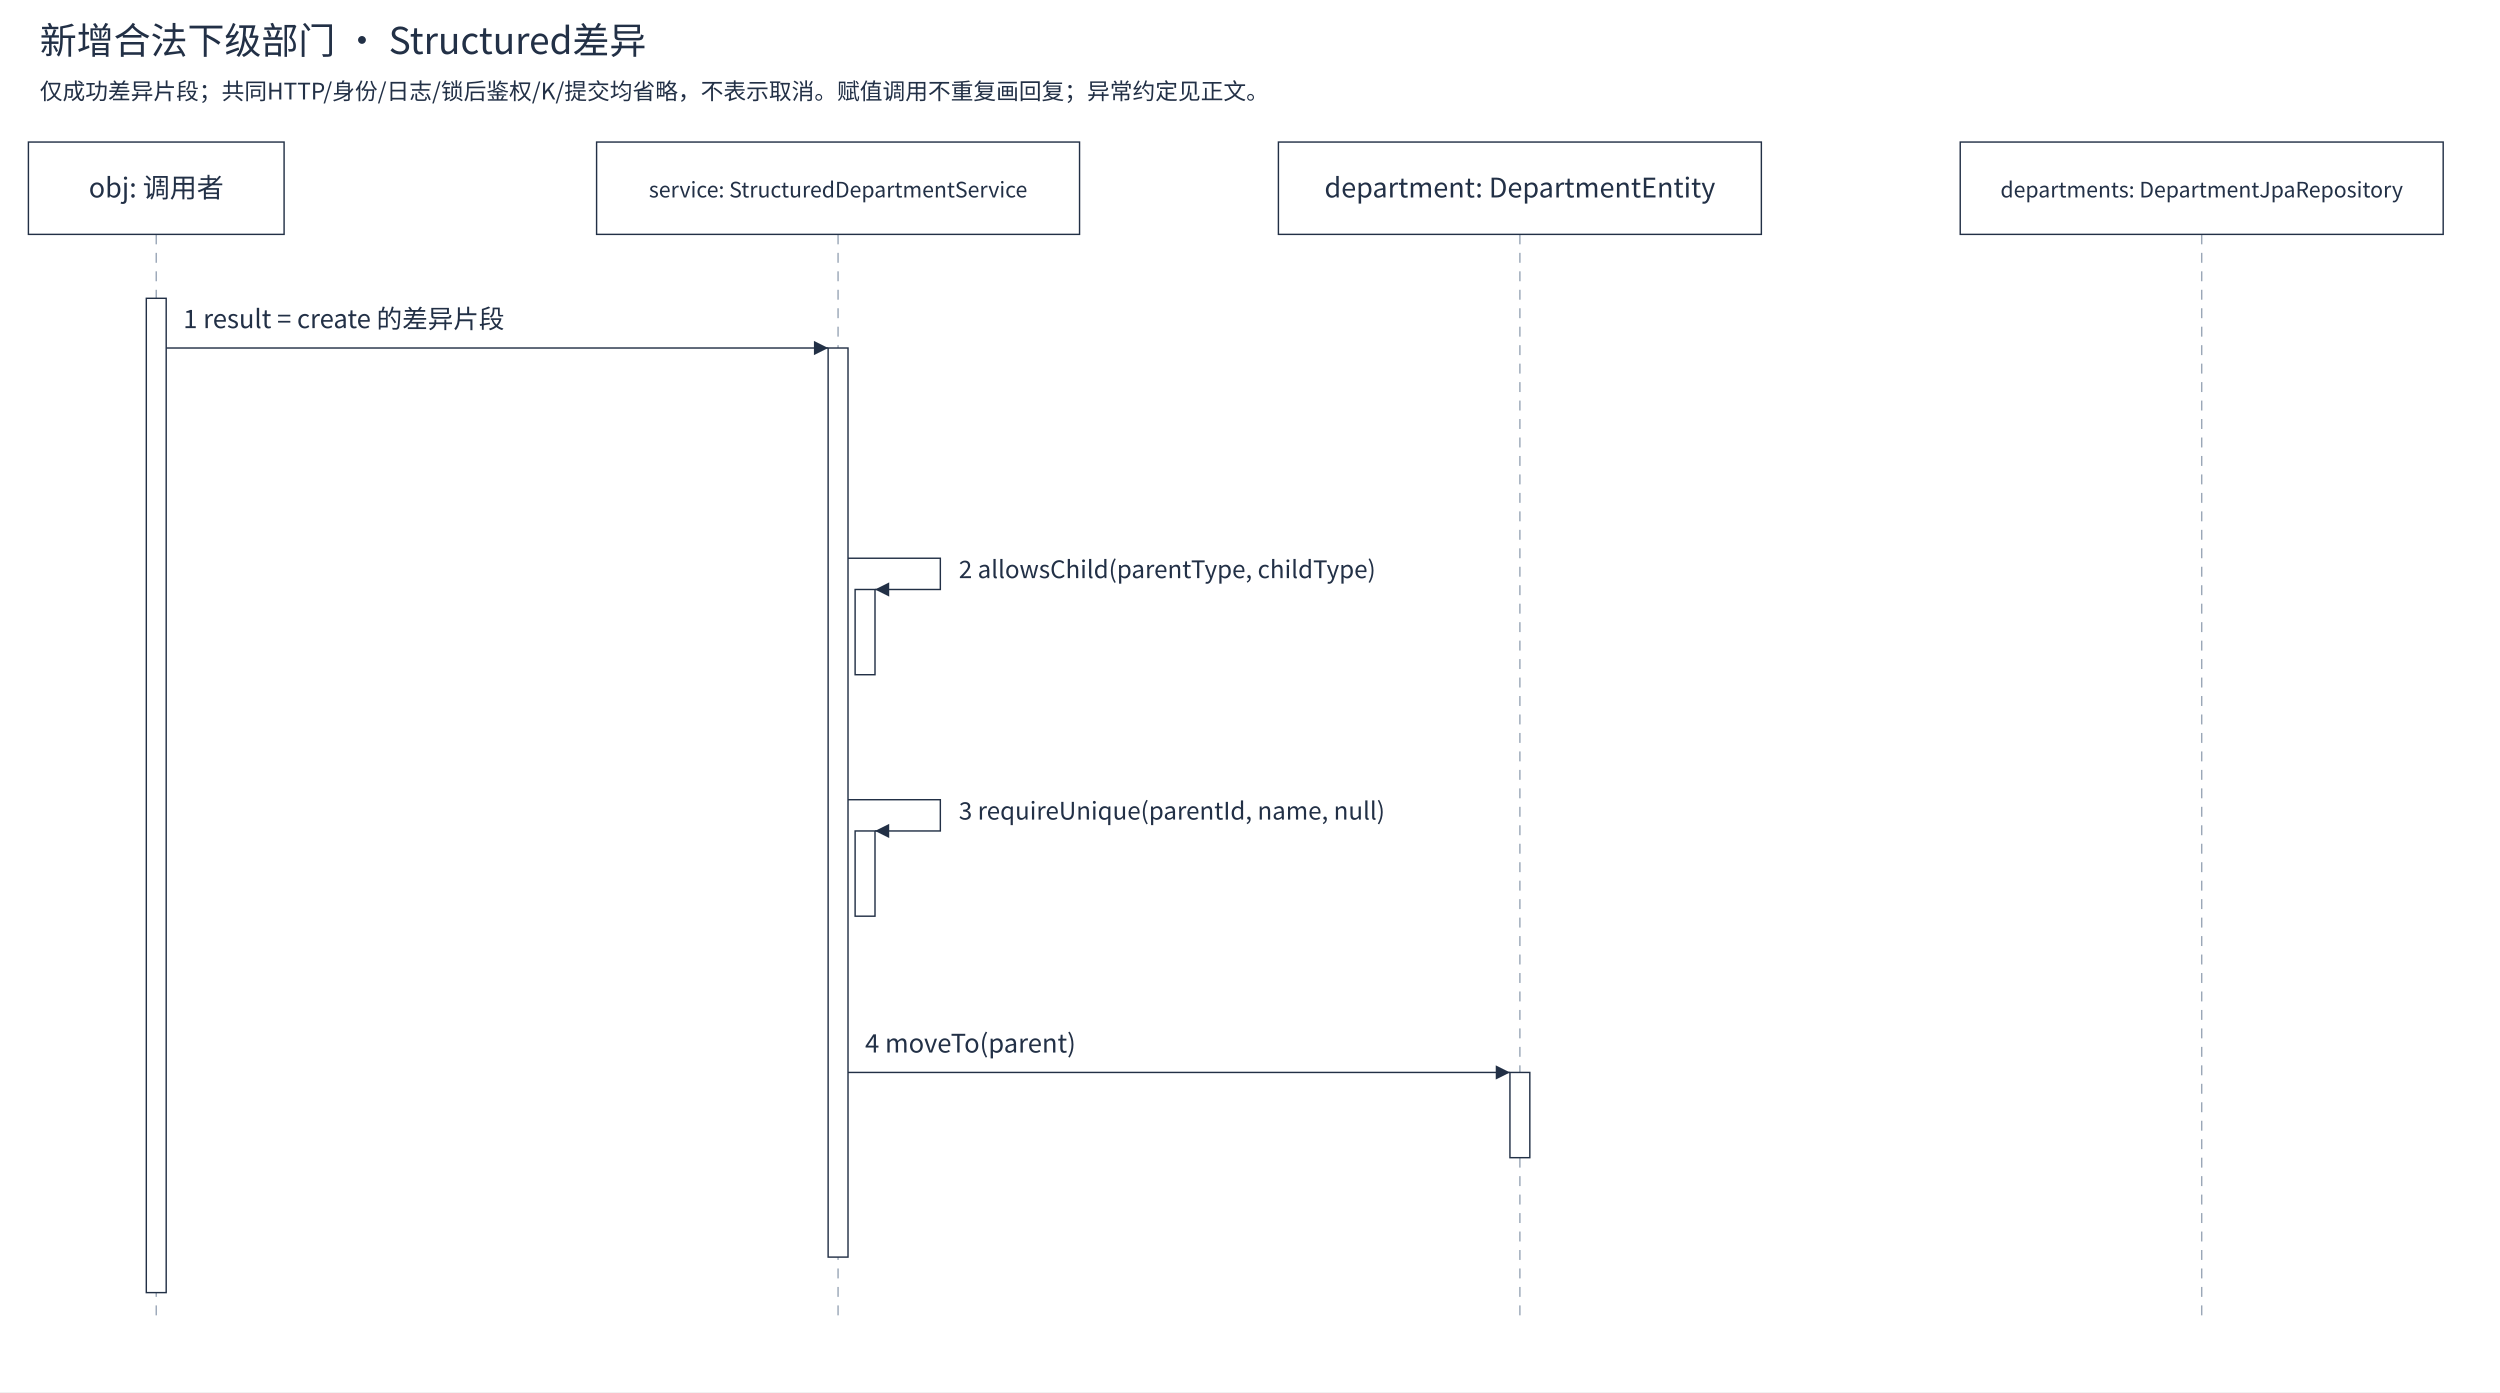
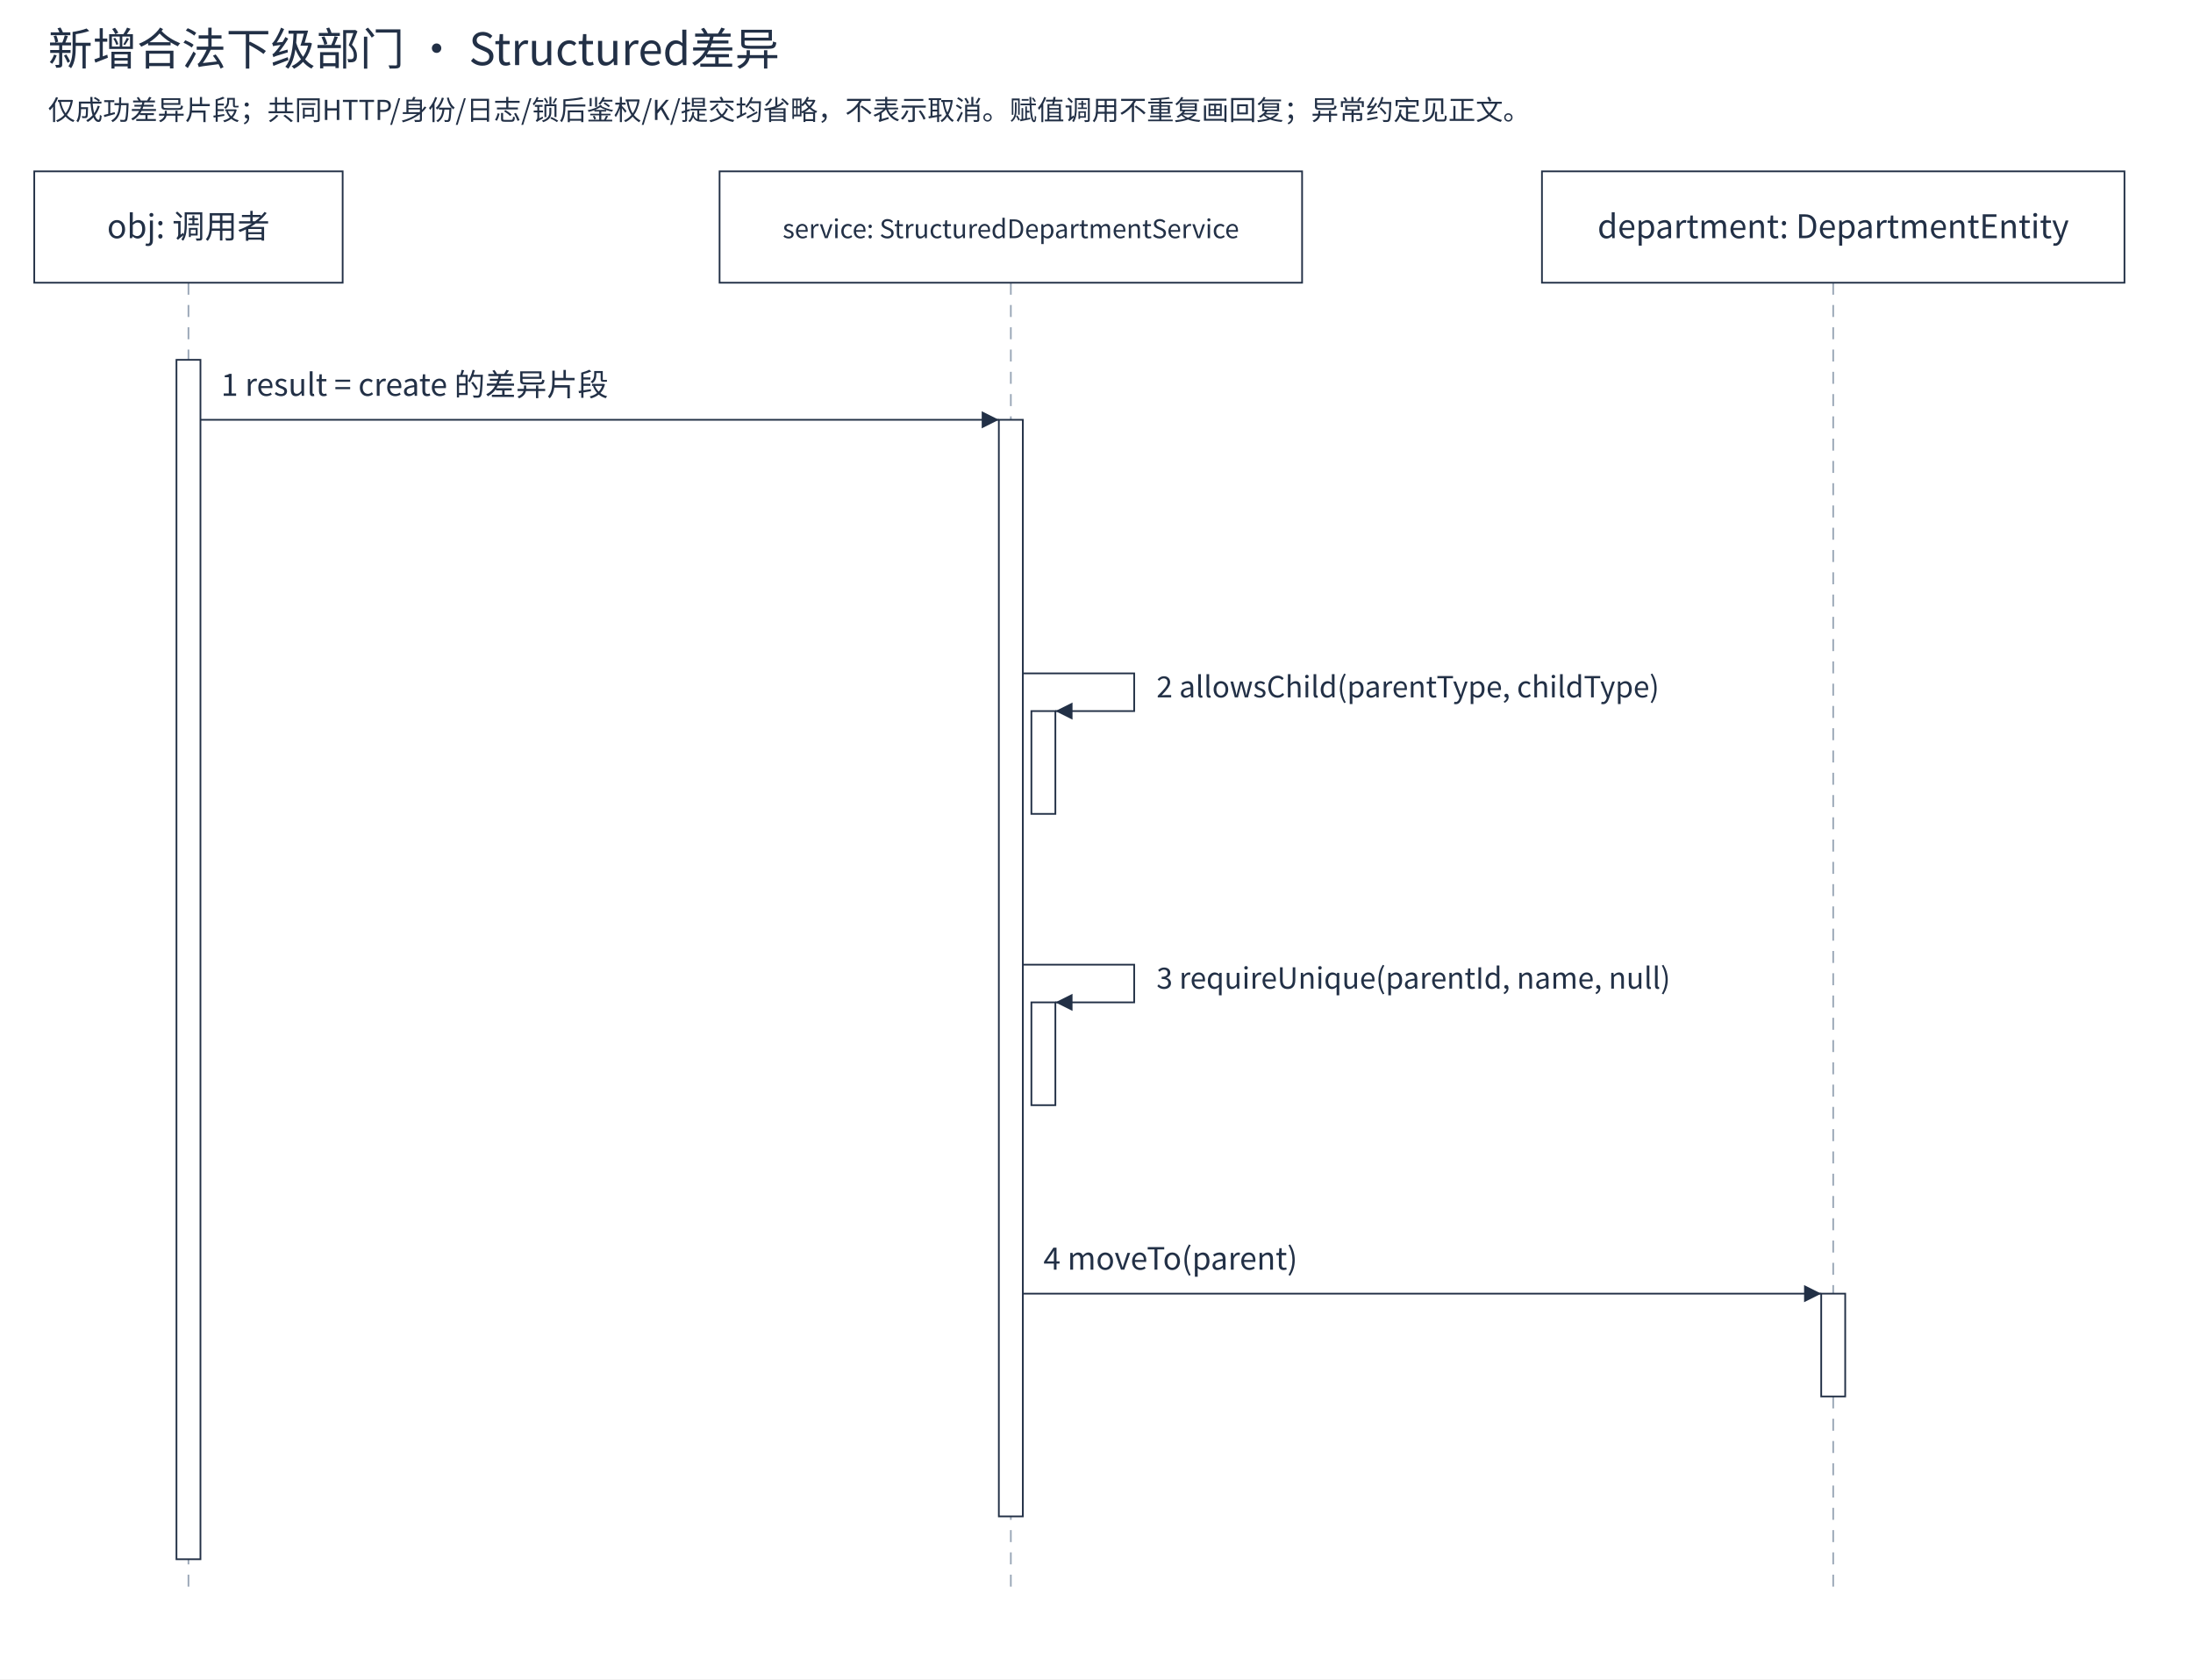
- <svg xmlns="http://www.w3.org/2000/svg" width="1760" height="980" viewBox="0 0 1760 980">
+ <svg xmlns="http://www.w3.org/2000/svg" width="1280" height="980" viewBox="0 0 1280 980">
  <defs>
    <marker id="open" markerWidth="12" markerHeight="12" refX="11" refY="6" orient="auto">
      <path d="M1,1 L11,6 L1,11" fill="none" stroke="#223046" stroke-width="1.5" />
    </marker>
    <marker id="triangle" markerWidth="14" markerHeight="14" refX="13" refY="7" orient="auto">
      <path d="M1,1 L13,7 L1,13 Z" fill="white" stroke="#245a93" stroke-width="1.4" />
    </marker>
    <marker id="filled" markerWidth="12" markerHeight="12" refX="11" refY="6" orient="auto">
      <path d="M1,1 L11,6 L1,11 Z" fill="#223046" />
    </marker>
  </defs>
  <rect width="100%" height="100%" fill="white" />
  <g font-family="Microsoft YaHei,Noto Sans CJK SC,Arial,sans-serif">
    <text x="28" y="38" font-size="26" text-anchor="start" fill="#223046">新增合法下级部门 · Structured差异</text>
    <text x="28" y="70" font-size="16" text-anchor="start" fill="#223046">仅成功差异片段；共同HTTP/身份/日志/锁后鉴权/K/提交均省略，不表示取消。赋值调用不重复画回复；异常约定见正文。</text>
    <path d="M110,165V930" stroke="#9aa7b7" stroke-dasharray="7 6" />
    <rect x="20" y="100" width="180" height="65" fill="white" stroke="#223046" />
    <text x="110" y="139" font-size="19" text-anchor="middle" fill="#223046">obj: 调用者</text>
    <path d="M590,165V930" stroke="#9aa7b7" stroke-dasharray="7 6" />
    <rect x="420" y="100" width="340" height="65" fill="white" stroke="#223046" />
    <text x="590" y="139" font-size="14.972" text-anchor="middle" fill="#223046">service: StructuredDepartmentService</text>
    <path d="M1070,165V930" stroke="#9aa7b7" stroke-dasharray="7 6" />
    <rect x="900" y="100" width="340" height="65" fill="white" stroke="#223046" />
    <text x="1070" y="139" font-size="19" text-anchor="middle" fill="#223046">department: DepartmentEntity</text>
-     <path d="M1550,165V930" stroke="#9aa7b7" stroke-dasharray="7 6" />
-     <rect x="1380" y="100" width="340" height="65" fill="white" stroke="#223046" />
-     <text x="1550" y="139" font-size="14.972" text-anchor="middle" fill="#223046">departments: DepartmentJpaRepository</text>
    <rect x="103" y="210" width="14" height="700" fill="white" stroke="#223046" />
    <rect x="583" y="245" width="14" height="640" fill="white" stroke="#223046" />
    <rect x="602" y="415" width="14" height="60" fill="white" stroke="#223046" />
    <rect x="602" y="585" width="14" height="60" fill="white" stroke="#223046" />
    <rect x="1063" y="755" width="14" height="60" fill="white" stroke="#223046" />
    <path d="M117,245H583" stroke="#223046" marker-end="url(#filled)" />
    <text x="129" y="231" font-size="18" text-anchor="start" fill="#223046">1 result = create 的差异片段</text>
    <path d="M597,393h65V415H616" fill="none" stroke="#223046" marker-end="url(#filled)" />
    <text x="675" y="407" font-size="17" text-anchor="start" fill="#223046">2 allowsChild(parentType, childType)</text>
    <path d="M597,563h65V585H616" fill="none" stroke="#223046" marker-end="url(#filled)" />
    <text x="675" y="577" font-size="17" text-anchor="start" fill="#223046">3 requireUnique(parentId, name, null)</text>
    <path d="M597,755H1063" stroke="#223046" marker-end="url(#filled)" />
    <text x="609" y="741" font-size="18" text-anchor="start" fill="#223046">4 moveTo(parent)</text>
  </g>
</svg>
